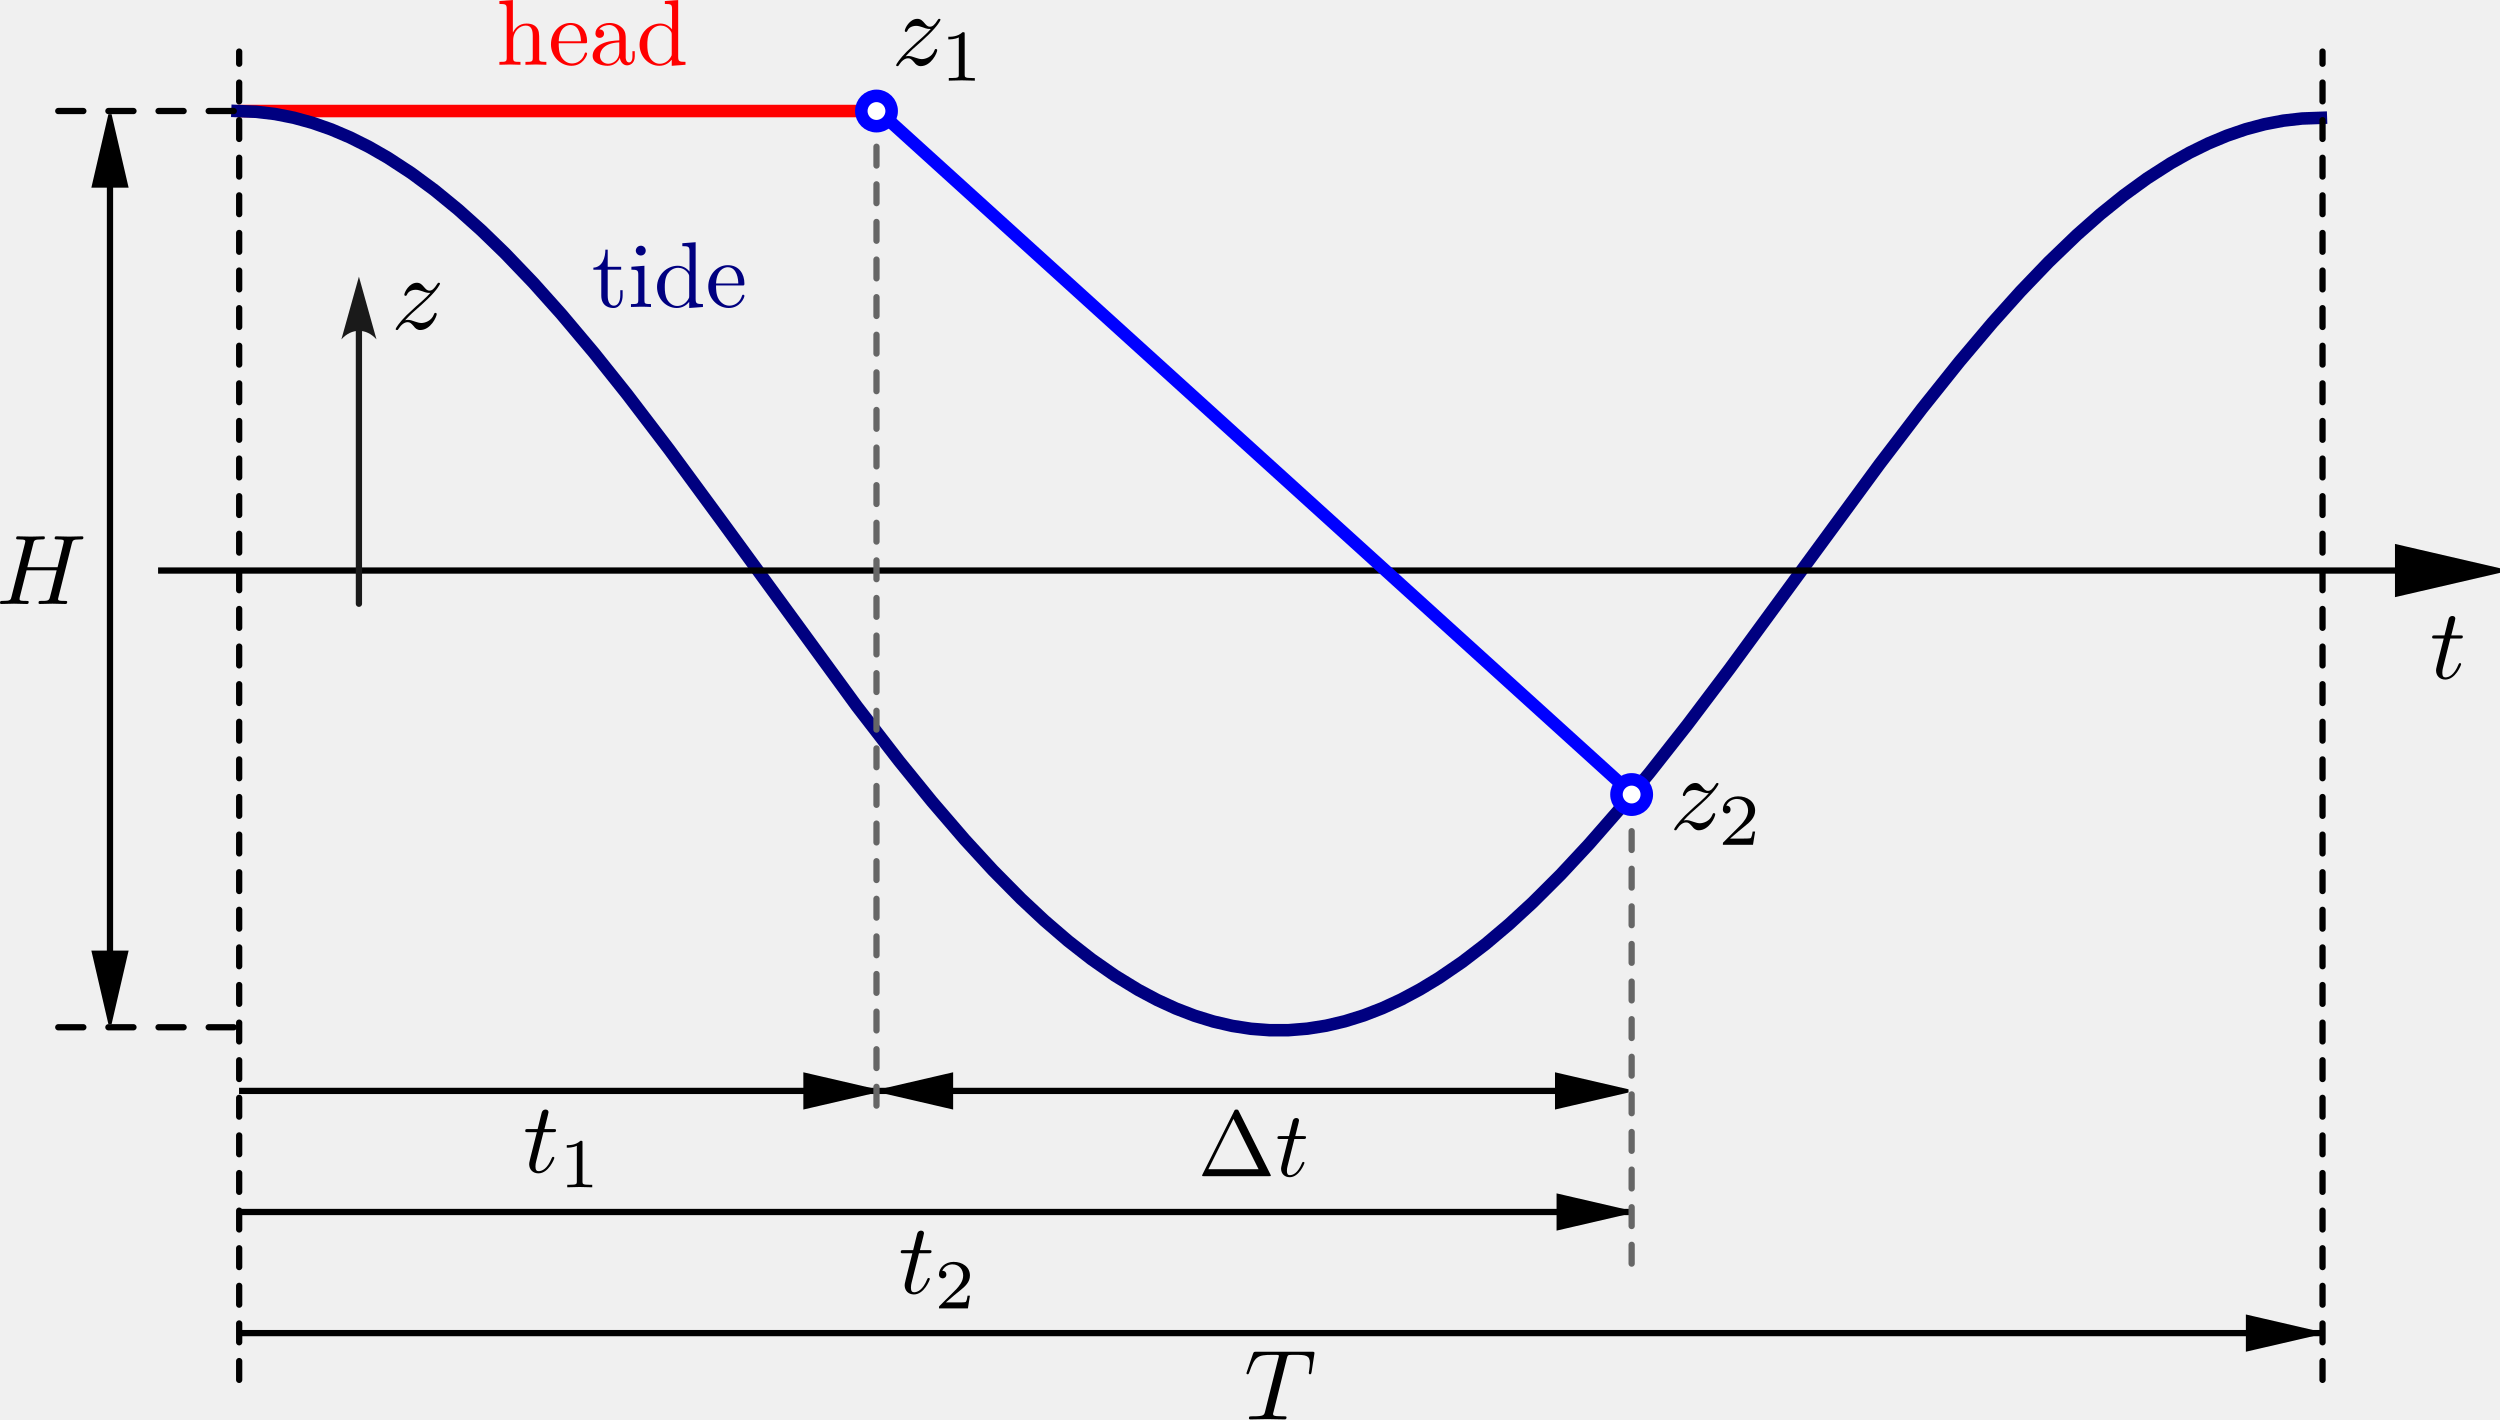
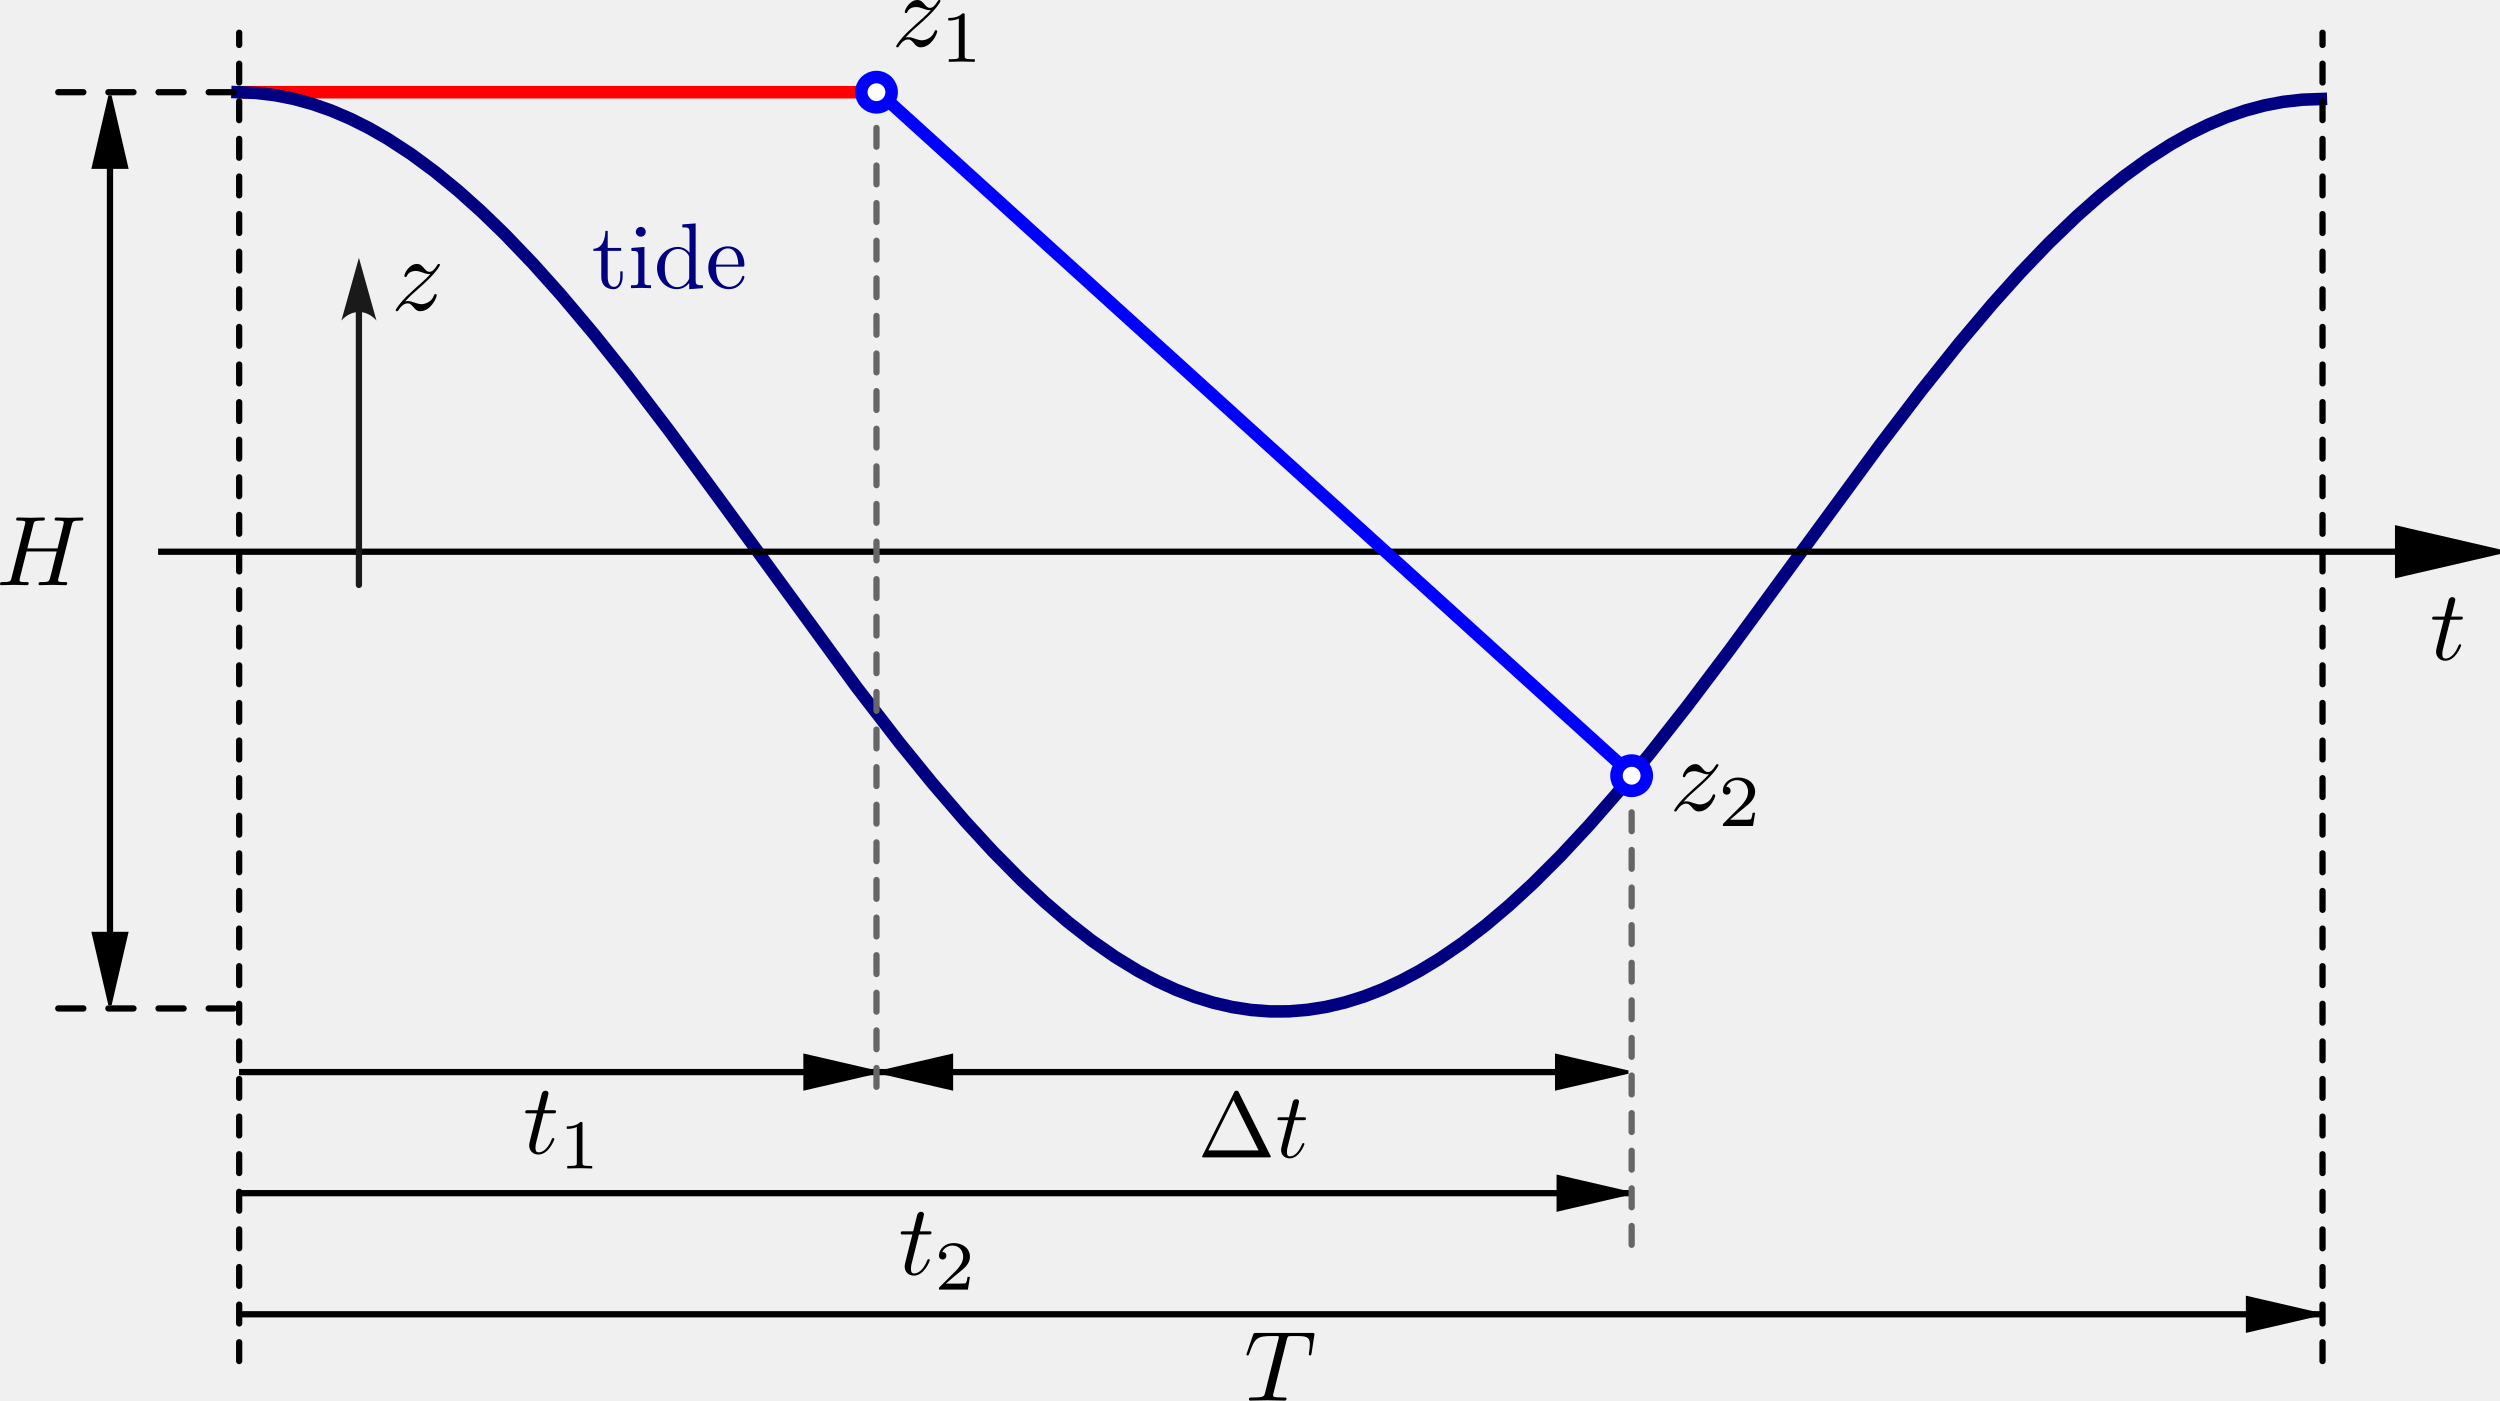
- <svg xmlns="http://www.w3.org/2000/svg" xmlns:ns1="http://wanglongqi.github.io/WriteTeX" height="226.481pt" version="1.1" viewBox="0 0 398.897 226.481" width="398.897pt" id="svg234">
+ <svg xmlns="http://www.w3.org/2000/svg" xmlns:ns1="http://wanglongqi.github.io/WriteTeX" height="223.477pt" version="1.1" viewBox="0 0 398.897 223.477" width="398.897pt" id="svg234">
  <defs id="defs4">
    <marker style="overflow:visible" id="ConcaveTriangle" refX="0" refY="0" orient="auto-start-reverse" markerWidth="1.3" markerHeight="1" viewBox="0 0 1 1" preserveAspectRatio="none">
      <path transform="scale(0.7)" d="M -2,-4 9,0 -2,4 c 2,-2.33 2,-5.66 0,-8 z" style="fill:context-stroke;fill-rule:evenodd;stroke:none" id="path7" />
    </marker>
    <style type="text/css" id="style2">
*{stroke-linecap:butt;stroke-linejoin:round;}
  </style>
    <clipPath id="pccd8317fbd-9">
      <rect height="163.08" width="669.6" x="108" y="25.92" id="rect229-7" />
    </clipPath>
    <defs id="id-725c02dd-a049-491d-8bd4-9df68dce958d">
      <g id="id-61efaedb-249a-4636-a24a-355013db3296">
        <g id="id-89423be0-d8f3-4211-9858-7782bd5f5327">
          <path d="m 1.328,-0.828 c 0.531,-0.578 0.828,-0.828 1.188,-1.141 0,0 0.609,-0.531 0.969,-0.891 C 4.438,-3.781 4.656,-4.266 4.656,-4.312 c 0,-0.094 -0.094,-0.094 -0.109,-0.094 -0.078,0 -0.094,0.016 -0.156,0.109 -0.297,0.484 -0.5,0.641 -0.734,0.641 -0.25,0 -0.359,-0.156 -0.516,-0.328 -0.188,-0.219 -0.359,-0.422 -0.688,-0.422 -0.75,0 -1.203,0.922 -1.203,1.141 0,0.047 0.031,0.109 0.109,0.109 0.094,0 0.109,-0.047 0.141,-0.109 0.188,-0.469 0.766,-0.469 0.844,-0.469 0.203,0 0.391,0.062 0.625,0.141 0.406,0.156 0.516,0.156 0.766,0.156 -0.359,0.422 -1.188,1.141 -1.375,1.297 l -0.906,0.844 C 0.781,-0.625 0.422,-0.062 0.422,0.016 c 0,0.094 0.109,0.094 0.125,0.094 0.078,0 0.094,-0.016 0.156,-0.125 0.234,-0.359 0.531,-0.625 0.859,-0.625 0.219,0 0.328,0.094 0.578,0.375 0.156,0.219 0.344,0.375 0.625,0.375 1,0 1.578,-1.266 1.578,-1.531 0,-0.047 -0.047,-0.109 -0.125,-0.109 -0.094,0 -0.109,0.062 -0.141,0.141 C 3.844,-0.75 3.203,-0.562 2.875,-0.562 c -0.188,0 -0.375,-0.062 -0.578,-0.125 -0.344,-0.125 -0.5,-0.172 -0.703,-0.172 -0.016,0 -0.172,0 -0.266,0.031 z m 0,0" id="id-c8d41468-def8-40ca-91fe-6d0e9c0d6f0e" />
        </g>
        <g id="id-4d1dca90-ccd6-4c30-adfd-06a024c6ec61">
          <path d="m 2.328,-4.438 c 0,-0.188 0,-0.188 -0.203,-0.188 -0.453,0.438 -1.078,0.438 -1.359,0.438 v 0.25 c 0.156,0 0.625,0 1,-0.188 v 3.547 c 0,0.234 0,0.328 -0.688,0.328 H 0.812 V 0 c 0.125,0 0.984,-0.031 1.234,-0.031 0.219,0 1.094,0.031 1.25,0.031 V -0.25 H 3.031 c -0.703,0 -0.703,-0.094 -0.703,-0.328 z m 0,0" id="id-a0bdf308-b9ed-422d-bb0c-c279174bca1f" />
        </g>
        <g id="id-5194b3c7-239e-4836-ab0f-2a9acb83e0d6">
          <path d="M 3.516,-1.266 H 3.281 c -0.016,0.156 -0.094,0.562 -0.188,0.625 C 3.047,-0.594 2.516,-0.594 2.406,-0.594 H 1.125 c 0.734,-0.641 0.984,-0.844 1.391,-1.172 0.516,-0.406 1,-0.844 1,-1.5 0,-0.844 -0.734,-1.359 -1.625,-1.359 -0.859,0 -1.453,0.609 -1.453,1.25 0,0.344 0.297,0.391 0.375,0.391 0.156,0 0.359,-0.125 0.359,-0.375 0,-0.125 -0.047,-0.375 -0.406,-0.375 C 0.984,-4.219 1.453,-4.375 1.781,-4.375 c 0.703,0 1.062,0.547 1.062,1.109 0,0.609 -0.438,1.078 -0.656,1.328 L 0.516,-0.266 C 0.438,-0.203 0.438,-0.188 0.438,0 h 2.875 z m 0,0" id="id-abbeb3ca-4f3c-4cbd-952f-63d49ddfa24c" />
        </g>
      </g>
    </defs>
  </defs>
  <defs id="defs232">
    <clipPath id="pccd8317fbd">
      <rect height="163.08" width="669.6" x="108" y="25.92" id="rect229" />
    </clipPath>
  </defs>
-   <path style="fill:none;stroke:#ff0000;stroke-width:2;stroke-linecap:butt;stroke-linejoin:miter;stroke-opacity:1" d="M 37.9,17.716 H 140.403" id="path1591" />
-   <path clip-path="url(#pccd8317fbd)" d="m 263.72,33.876 2.995,0.121 2.995,0.356 2.995,0.591 2.995,0.823 2.995,1.052 2.995,1.278 2.995,1.5 2.995,1.718 3.743,2.444 3.743,2.762 3.743,3.066 3.743,3.355 3.743,3.627 4.492,4.686 4.492,5.017 5.241,6.224 5.241,6.564 6.738,8.836 8.235,11.209 21.711,29.764 6.738,8.726 5.241,6.453 5.241,6.091 4.492,4.888 4.492,4.543 3.743,3.499 3.743,3.22 3.743,2.924 3.743,2.614 3.743,2.291 2.995,1.593 2.995,1.374 2.995,1.15 2.995,0.923 2.995,0.693 2.995,0.461 2.995,0.228 2.995,-0.007 2.995,-0.241 2.995,-0.474 2.995,-0.706 2.995,-0.935 2.995,-1.161 2.995,-1.384 2.995,-1.602 2.995,-1.815 3.743,-2.558 3.743,-2.869 3.743,-3.165 3.743,-3.445 4.492,-4.479 4.492,-4.824 4.492,-5.135 5.241,-6.334 5.989,-7.614 6.738,-8.928 10.481,-14.317 13.476,-18.369 6.738,-8.829 5.989,-7.492 5.241,-6.202 4.492,-5.005 4.492,-4.68 4.492,-4.321 3.743,-3.305 3.743,-3.017 3.743,-2.715 3.743,-2.4 2.995,-1.685 2.995,-1.47 2.995,-1.25 2.995,-1.027 2.995,-0.8 2.995,-0.571 2.995,-0.34 2.995,-0.108" style="fill:none;stroke:#000080;stroke-width:2;stroke-linecap:square" id="path212" transform="translate(-225.8203,-16.15936)" />
-   <path d="M 25.723,91.035 H 387.834" style="fill:none;stroke:#000000;stroke-width:1;stroke-linecap:square;stroke-linejoin:miter" id="path221" />
-   <path d="M 9.297,163.909 H 37.517" style="fill:none;stroke:#000000;stroke-width:1;stroke-linecap:round;stroke-linejoin:miter;stroke-miterlimit:4;stroke-dasharray:4, 4;stroke-dashoffset:0" id="path221-7-8" />
-   <path d="M 9.297,17.716 H 37.9" style="fill:none;stroke:#000000;stroke-width:1;stroke-linecap:round;stroke-linejoin:miter;stroke-miterlimit:4;stroke-dasharray:4, 4;stroke-dashoffset:0" id="path221-7-8-3" />
-   <path style="fill:none;stroke:#000000;stroke-width:1;stroke-linecap:butt;stroke-linejoin:miter;stroke-opacity:1" d="M 17.549,19.837 V 160.576" id="path3557-9-5" />
-   <path style="fill:#000000;stroke:#000000;stroke-width:0.525px;stroke-linecap:butt;stroke-linejoin:miter;stroke-opacity:1" d="M 20.192,29.685 H 14.906 L 17.549,18.276 Z" id="path3774-14" />
-   <path style="fill:#000000;stroke:#000000;stroke-width:0.525px;stroke-linecap:butt;stroke-linejoin:miter;stroke-opacity:1" d="m 20.192,151.941 h -5.286 l 2.643,11.409 z" id="path3774-1-0" />
-   <path style="fill:#000000;stroke:#000000;stroke-width:0.75px;stroke-linecap:butt;stroke-linejoin:miter;stroke-opacity:1" d="m 382.514,87.26 v 7.551 l 16.299,-3.776 z" id="path3774-1-6" />
-   <path style="fill:#000000;fill-opacity:1;stroke:none;stroke-width:1.6" d="m 390.968,101.883 h 1.5 c 0.325,0 0.5,0 0.5,-0.325 0,-0.175 -0.175,-0.175 -0.45,-0.175 h -1.4 c 0.575,-2.275 0.65,-2.575 0.65,-2.675 0,-0.275 -0.2,-0.425 -0.475,-0.425 -0.05,0 -0.5,0 -0.625,0.575 l -0.625,2.525 h -1.5 c -0.325,0 -0.475,0 -0.475,0.3 0,0.2 0.125,0.2 0.45,0.2 h 1.4 c -1.15,4.525 -1.225,4.8 -1.225,5.075 0,0.875 0.6,1.475 1.475,1.475 1.625,0 2.525,-2.325 2.525,-2.45 0,-0.175 -0.125,-0.175 -0.175,-0.175 -0.15,0 -0.175,0.05 -0.25,0.225 -0.675,1.675 -1.525,2.05 -2.075,2.05 -0.325,0 -0.5,-0.2 -0.5,-0.725 0,-0.4 0.05,-0.5 0.1,-0.775 z m 0,0" id="path4302" />
-   <g id="g3824" transform="translate(-2.000005,-29.73643)">
+   <path style="fill:none;stroke:#ff0000;stroke-width:2;stroke-linecap:butt;stroke-linejoin:miter;stroke-opacity:1" d="M 37.9,14.713 H 140.403" id="path1591" />
+   <path clip-path="url(#pccd8317fbd)" d="m 263.72,33.876 2.995,0.121 2.995,0.356 2.995,0.591 2.995,0.823 2.995,1.052 2.995,1.278 2.995,1.5 2.995,1.718 3.743,2.444 3.743,2.762 3.743,3.066 3.743,3.355 3.743,3.627 4.492,4.686 4.492,5.017 5.241,6.224 5.241,6.564 6.738,8.836 8.235,11.209 21.711,29.764 6.738,8.726 5.241,6.453 5.241,6.091 4.492,4.888 4.492,4.543 3.743,3.499 3.743,3.22 3.743,2.924 3.743,2.614 3.743,2.291 2.995,1.593 2.995,1.374 2.995,1.15 2.995,0.923 2.995,0.693 2.995,0.461 2.995,0.228 2.995,-0.007 2.995,-0.241 2.995,-0.474 2.995,-0.706 2.995,-0.935 2.995,-1.161 2.995,-1.384 2.995,-1.602 2.995,-1.815 3.743,-2.558 3.743,-2.869 3.743,-3.165 3.743,-3.445 4.492,-4.479 4.492,-4.824 4.492,-5.135 5.241,-6.334 5.989,-7.614 6.738,-8.928 10.481,-14.317 13.476,-18.369 6.738,-8.829 5.989,-7.492 5.241,-6.202 4.492,-5.005 4.492,-4.68 4.492,-4.321 3.743,-3.305 3.743,-3.017 3.743,-2.715 3.743,-2.4 2.995,-1.685 2.995,-1.47 2.995,-1.25 2.995,-1.027 2.995,-0.8 2.995,-0.571 2.995,-0.34 2.995,-0.108" style="fill:none;stroke:#000080;stroke-width:2;stroke-linecap:square" id="path212" transform="translate(-225.8203,-19.16258)" />
+   <path d="M 25.723,88.032 H 387.834" style="fill:none;stroke:#000000;stroke-width:1;stroke-linecap:square;stroke-linejoin:miter" id="path221" />
+   <path d="M 9.297,160.906 H 37.517" style="fill:none;stroke:#000000;stroke-width:1;stroke-linecap:round;stroke-linejoin:miter;stroke-miterlimit:4;stroke-dasharray:4, 4;stroke-dashoffset:0" id="path221-7-8" />
+   <path d="M 9.297,14.713 H 37.9" style="fill:none;stroke:#000000;stroke-width:1;stroke-linecap:round;stroke-linejoin:miter;stroke-miterlimit:4;stroke-dasharray:4, 4;stroke-dashoffset:0" id="path221-7-8-3" />
+   <path style="fill:none;stroke:#000000;stroke-width:1;stroke-linecap:butt;stroke-linejoin:miter;stroke-opacity:1" d="M 17.549,16.834 V 157.573" id="path3557-9-5" />
+   <path style="fill:#000000;stroke:#000000;stroke-width:0.525px;stroke-linecap:butt;stroke-linejoin:miter;stroke-opacity:1" d="M 20.192,26.681 H 14.906 L 17.549,15.272 Z" id="path3774-14" />
+   <path style="fill:#000000;stroke:#000000;stroke-width:0.525px;stroke-linecap:butt;stroke-linejoin:miter;stroke-opacity:1" d="m 20.192,148.938 h -5.286 l 2.643,11.409 z" id="path3774-1-0" />
+   <path style="fill:#000000;stroke:#000000;stroke-width:0.75px;stroke-linecap:butt;stroke-linejoin:miter;stroke-opacity:1" d="m 382.514,84.256 v 7.551 l 16.299,-3.776 z" id="path3774-1-6" />
+   <path style="fill:#000000;fill-opacity:1;stroke:none;stroke-width:1.6" d="m 390.968,98.879 h 1.5 c 0.325,0 0.5,0 0.5,-0.325 0,-0.175 -0.175,-0.175 -0.45,-0.175 h -1.4 c 0.575,-2.275 0.65,-2.575 0.65,-2.675 0,-0.275 -0.2,-0.425 -0.475,-0.425 -0.05,0 -0.5,0 -0.625,0.575 l -0.625,2.525 h -1.5 c -0.325,0 -0.475,0 -0.475,0.3 0,0.2 0.125,0.2 0.45,0.2 h 1.4 c -1.15,4.525 -1.225,4.8 -1.225,5.075 0,0.875 0.6,1.475 1.475,1.475 1.625,0 2.525,-2.325 2.525,-2.45 0,-0.175 -0.125,-0.175 -0.175,-0.175 -0.15,0 -0.175,0.05 -0.25,0.225 -0.675,1.675 -1.525,2.05 -2.075,2.05 -0.325,0 -0.5,-0.2 -0.5,-0.725 0,-0.4 0.05,-0.5 0.1,-0.775 z m 0,0" id="path4302" />
+   <g id="g3824" transform="translate(-2.000009,-32.73965)">
    <path style="fill:none;stroke:#000000;stroke-width:1;stroke-linecap:butt;stroke-linejoin:miter;stroke-opacity:1" d="M 40.275,242.444 H 372.33" id="path3557-9" />
    <path style="fill:#000000;stroke:#000000;stroke-width:0.525px;stroke-linecap:butt;stroke-linejoin:miter;stroke-opacity:1" d="m 360.611,239.801 v 5.286 l 11.409,-2.643 z" id="path3774-1" />
  </g>
-   <g style="fill:#000000;fill-opacity:1" id="g4314" transform="matrix(1.6,0,0,1.6,-134.3679,43.77982)">
+   <g style="fill:#000000;fill-opacity:1" id="g4314" transform="matrix(1.6,0,0,1.6,-134.3679,40.7766)">
    <path style="stroke:none" d="m 4.25,-6.047 c 0.078,-0.281 0.109,-0.344 0.234,-0.375 0.094,-0.016 0.422,-0.016 0.625,-0.016 1.016,0 1.453,0.031 1.453,0.812 0,0.156 -0.031,0.547 -0.078,0.797 0,0.047 -0.031,0.156 -0.031,0.188 0,0.062 0.031,0.141 0.125,0.141 0.109,0 0.125,-0.078 0.156,-0.234 L 7,-6.469 C 7.016,-6.516 7.016,-6.609 7.016,-6.641 7.016,-6.75 6.922,-6.75 6.75,-6.75 H 1.219 c -0.234,0 -0.25,0.016 -0.328,0.203 l -0.594,1.75 c 0,0.016 -0.062,0.156 -0.062,0.188 0,0.047 0.062,0.109 0.125,0.109 0.094,0 0.109,-0.062 0.172,-0.219 C 1.062,-6.266 1.328,-6.438 2.797,-6.438 H 3.188 c 0.281,0 0.281,0.031 0.281,0.125 0,0.047 -0.031,0.172 -0.047,0.203 L 2.094,-0.781 C 2,-0.422 1.969,-0.312 0.906,-0.312 c -0.359,0 -0.422,0 -0.422,0.188 C 0.484,0 0.594,0 0.656,0 c 0.266,0 0.547,-0.016 0.812,-0.016 0.281,0 0.578,-0.016 0.859,-0.016 0.281,0 0.547,0.016 0.828,0.016 C 3.438,-0.016 3.734,0 4.016,0 c 0.094,0 0.219,0 0.219,-0.203 0,-0.109 -0.078,-0.109 -0.344,-0.109 -0.234,0 -0.375,0 -0.625,-0.016 -0.297,-0.031 -0.375,-0.062 -0.375,-0.219 0,-0.016 0,-0.062 0.047,-0.203 z m 0,0" transform="translate(208.044,114.188)" id="path4312" />
  </g>
-   <g id="g3820" transform="translate(-2.000005,-29.73643)">
+   <g id="g3820" transform="translate(-2.000009,-32.73965)">
    <path style="fill:none;stroke:#000000;stroke-width:1;stroke-linecap:butt;stroke-linejoin:miter;stroke-opacity:1" d="M 40.137,223.122 H 262.343" id="path3557-9-53" />
    <path style="fill:#000000;stroke:#000000;stroke-width:0.525px;stroke-linecap:butt;stroke-linejoin:miter;stroke-opacity:1" d="m 250.625,220.479 v 5.286 l 11.409,-2.643 z" id="path3774-1-7" />
  </g>
-   <path style="fill:none;stroke:#000000;stroke-width:1;stroke-linecap:butt;stroke-linejoin:miter;stroke-opacity:1" d="M 38.143,174.065 H 256.214" id="path3557-9-52" />
-   <path style="fill:#000000;stroke:#000000;stroke-width:0.525px;stroke-linecap:butt;stroke-linejoin:miter;stroke-opacity:1" d="m 128.442,171.422 v 5.286 l 11.409,-2.643 z" id="path3774-1-03" />
-   <g id="g975" transform="translate(-2.000005,-29.73643)">
+   <path style="fill:none;stroke:#000000;stroke-width:1;stroke-linecap:butt;stroke-linejoin:miter;stroke-opacity:1" d="M 38.143,171.061 H 256.214" id="path3557-9-52" />
+   <path style="fill:#000000;stroke:#000000;stroke-width:0.525px;stroke-linecap:butt;stroke-linejoin:miter;stroke-opacity:1" d="m 128.442,168.418 v 5.286 l 11.409,-2.643 z" id="path3774-1-03" />
+   <g id="g975" transform="translate(-2.000009,-32.73965)">
    <path style="fill:#000000;stroke:#000000;stroke-width:0.525px;stroke-linecap:butt;stroke-linejoin:miter;stroke-opacity:1" d="m 250.375,201.158 v 5.286 l 11.409,-2.643 z" id="path3774-1-03-2" />
    <path style="fill:#000000;stroke:#000000;stroke-width:0.525px;stroke-linecap:butt;stroke-linejoin:miter;stroke-opacity:1" d="m 153.819,201.158 v 5.286 l -11.409,-2.643 z" id="path3774-1-03-2-1" />
  </g>
-   <g style="fill:#000000;fill-opacity:1" id="g4314-8" transform="matrix(1.6,0,0,1.6,-364.5375,6.411204)" />
-   <g ns1:text="$H$" transform="matrix(1.585321,0,0,1.585321,-283.7338,-79.58175)" id="g5841">
+   <g style="fill:#000000;fill-opacity:1" id="g4314-8" transform="matrix(1.6,0,0,1.6,-364.5375,3.407976)" />
+   <g ns1:text="$H$" transform="matrix(1.585321,0,0,1.585321,-283.7338,-82.58498)" id="g5841">
    <g id="surface1">
      <g style="fill:#000000;fill-opacity:1" id="g5838">
        <path style="stroke:none" d="M 7.609,-6.047 C 7.703,-6.406 7.719,-6.5 8.438,-6.5 c 0.266,0 0.344,0 0.344,-0.203 0,-0.109 -0.109,-0.109 -0.141,-0.109 -0.281,0 -1,0.031 -1.281,0.031 -0.281,0 -0.984,-0.031 -1.281,-0.031 -0.078,0 -0.188,0 -0.188,0.203 0,0.109 0.094,0.109 0.281,0.109 0.016,0 0.203,0 0.375,0.016 0.188,0.031 0.266,0.031 0.266,0.172 0,0.031 0,0.047 -0.031,0.188 L 6.188,-3.703 H 3.141 l 0.594,-2.344 C 3.812,-6.406 3.844,-6.5 4.562,-6.5 c 0.266,0 0.344,0 0.344,-0.203 0,-0.109 -0.109,-0.109 -0.141,-0.109 -0.281,0 -1,0.031 -1.281,0.031 -0.281,0 -0.984,-0.031 -1.281,-0.031 -0.078,0 -0.188,0 -0.188,0.203 0,0.109 0.094,0.109 0.281,0.109 0.016,0 0.203,0 0.375,0.016 0.172,0.031 0.266,0.031 0.266,0.172 0,0.031 0,0.062 -0.031,0.188 L 1.562,-0.781 c -0.094,0.391 -0.109,0.469 -0.906,0.469 -0.172,0 -0.266,0 -0.266,0.203 C 0.391,0 0.516,0 0.531,0 0.812,0 1.516,-0.031 1.797,-0.031 2,-0.031 2.219,-0.016 2.438,-0.016 2.656,-0.016 2.875,0 3.078,0 3.156,0 3.281,0 3.281,-0.203 3.281,-0.312 3.188,-0.312 3,-0.312 c -0.375,0 -0.641,0 -0.641,-0.172 0,-0.062 0.016,-0.109 0.016,-0.172 l 0.688,-2.734 h 3.031 c -0.406,1.656 -0.641,2.609 -0.688,2.75 C 5.312,-0.312 5.125,-0.312 4.5,-0.312 c -0.141,0 -0.234,0 -0.234,0.203 C 4.266,0 4.391,0 4.406,0 4.688,0 5.391,-0.031 5.672,-0.031 5.875,-0.031 6.094,-0.016 6.312,-0.016 6.531,-0.016 6.75,0 6.953,0 7.031,0 7.156,0 7.156,-0.203 7.156,-0.312 7.062,-0.312 6.875,-0.312 c -0.359,0 -0.641,0 -0.641,-0.172 0,-0.062 0.016,-0.109 0.031,-0.172 z m 0,0" transform="translate(178.585,110.99)" id="path5836" />
      </g>
    </g>
  </g>
-   <g style="fill:#000080;fill-opacity:1" id="g6190" transform="matrix(1.493333,0,0,1.493333,-172.2883,-116.7619)">
+   <g style="fill:#000080;fill-opacity:1" id="g6190" transform="matrix(1.493333,0,0,1.493333,-172.2883,-119.7651)">
    <path style="fill:#000080;stroke:none" d="m 3.312,-1.234 v -0.562 h -0.25 V -1.25 c 0,0.734 -0.297,1.109 -0.672,1.109 -0.672,0 -0.672,-0.906 -0.672,-1.078 v -2.766 h 1.438 v -0.312 H 1.719 V -6.125 h -0.25 c 0,0.812 -0.297,1.875 -1.281,1.922 v 0.219 h 0.844 v 2.75 c 0,1.219 0.938,1.344 1.297,1.344 0.703,0 0.984,-0.703 0.984,-1.344 z m 0,0" transform="translate(178.585,110.99)" id="path6182" />
    <path style="fill:#000080;stroke:none" d="m 2.469,0 v -0.312 c -0.672,0 -0.703,-0.047 -0.703,-0.438 V -4.406 L 0.375,-4.297 v 0.312 c 0.641,0 0.734,0.062 0.734,0.547 V -0.75 c 0,0.438 -0.109,0.438 -0.781,0.438 V 0 l 1.094,-0.031 C 1.781,-0.031 2.125,-0.016 2.469,0 Z m -0.562,-6.016 c 0,-0.281 -0.219,-0.531 -0.516,-0.531 -0.344,0 -0.547,0.281 -0.547,0.531 C 0.844,-5.75 1.078,-5.5 1.375,-5.5 c 0.344,0 0.531,-0.266 0.531,-0.516 z m 0,0" transform="translate(182.4605,110.99)" id="path6184" />
    <path style="fill:#000080;stroke:none" d="m 5.25,0 v -0.312 c -0.688,0 -0.781,-0.062 -0.781,-0.562 V -6.922 L 3.047,-6.812 V -6.5 c 0.688,0 0.766,0.062 0.766,0.562 v 2.156 c -0.281,-0.359 -0.719,-0.625 -1.25,-0.625 -1.172,0 -2.219,0.984 -2.219,2.266 0,1.266 0.969,2.25 2.109,2.25 0.641,0 1.078,-0.344 1.328,-0.656 v 0.656 z M 3.781,-1.172 c 0,0.172 0,0.188 -0.109,0.359 C 3.375,-0.328 2.938,-0.109 2.5,-0.109 2.047,-0.109 1.688,-0.375 1.453,-0.75 1.203,-1.156 1.172,-1.719 1.172,-2.141 1.172,-2.5 1.188,-3.094 1.469,-3.547 1.688,-3.859 2.062,-4.188 2.609,-4.188 c 0.344,0 0.766,0.156 1.062,0.594 0.109,0.172 0.109,0.188 0.109,0.375 z m 0,0" transform="translate(185.2301,110.99)" id="path6186" />
    <path style="fill:#000080;stroke:none" d="m 4.141,-1.188 c 0,-0.094 -0.078,-0.125 -0.141,-0.125 -0.078,0 -0.109,0.062 -0.125,0.141 -0.344,1.031 -1.25,1.031 -1.344,1.031 -0.5,0 -0.891,-0.297 -1.125,-0.672 -0.297,-0.469 -0.297,-1.125 -0.297,-1.484 h 2.781 c 0.219,0 0.25,0 0.25,-0.219 0,-0.984 -0.547,-1.953 -1.781,-1.953 -1.156,0 -2.078,1.031 -2.078,2.281 0,1.328 1.047,2.297 2.188,2.297 C 3.688,0.109 4.141,-1 4.141,-1.188 Z m -0.656,-1.328 h -2.375 C 1.172,-4 2.016,-4.25 2.359,-4.25 c 1.016,0 1.125,1.344 1.125,1.734 z m 0,0" transform="translate(190.7693,110.99)" id="path6188" />
  </g>
-   <g style="fill:#ff0000;fill-opacity:1" id="g6200" transform="matrix(1.493333,0,0,1.493333,-217.2073,-155.4084)">
-     <path style="fill:#ff0000;stroke:none" d="m 5.328,0 v -0.312 c -0.516,0 -0.766,0 -0.766,-0.297 v -1.906 c 0,-0.859 0,-1.156 -0.312,-1.516 -0.141,-0.172 -0.469,-0.375 -1.047,-0.375 -0.844,0 -1.281,0.594 -1.438,0.953 H 1.75 v -3.469 L 0.312,-6.812 V -6.5 c 0.703,0 0.781,0.062 0.781,0.562 V -0.75 c 0,0.438 -0.109,0.438 -0.781,0.438 V 0 L 1.453,-0.031 2.562,0 v -0.312 c -0.672,0 -0.781,0 -0.781,-0.438 V -2.594 C 1.781,-3.625 2.5,-4.188 3.125,-4.188 c 0.641,0 0.75,0.531 0.75,1.109 V -0.75 c 0,0.438 -0.109,0.438 -0.781,0.438 V 0 l 1.125,-0.031 z m 0,0" transform="translate(198.5002,110.99)" id="path6192" />
-     <path style="fill:#ff0000;stroke:none" d="m 4.141,-1.188 c 0,-0.094 -0.078,-0.125 -0.141,-0.125 -0.078,0 -0.109,0.062 -0.125,0.141 -0.344,1.031 -1.25,1.031 -1.344,1.031 -0.5,0 -0.891,-0.297 -1.125,-0.672 -0.297,-0.469 -0.297,-1.125 -0.297,-1.484 h 2.781 c 0.219,0 0.25,0 0.25,-0.219 0,-0.984 -0.547,-1.953 -1.781,-1.953 -1.156,0 -2.078,1.031 -2.078,2.281 0,1.328 1.047,2.297 2.188,2.297 C 3.688,0.109 4.141,-1 4.141,-1.188 Z m -0.656,-1.328 h -2.375 C 1.172,-4 2.016,-4.25 2.359,-4.25 c 1.016,0 1.125,1.344 1.125,1.734 z m 0,0" transform="translate(204.0394,110.99)" id="path6194" />
-     <path style="fill:#ff0000;stroke:none" d="m 4.812,-0.891 v -0.562 h -0.25 v 0.562 C 4.562,-0.312 4.312,-0.25 4.203,-0.25 3.875,-0.25 3.844,-0.703 3.844,-0.75 v -1.984 c 0,-0.422 0,-0.812 -0.359,-1.188 C 3.094,-4.312 2.594,-4.469 2.109,-4.469 c -0.812,0 -1.5,0.469 -1.5,1.125 0,0.297 0.203,0.469 0.453,0.469 0.281,0 0.469,-0.203 0.469,-0.453 0,-0.125 -0.062,-0.453 -0.516,-0.453 C 1.281,-4.141 1.781,-4.25 2.094,-4.25 c 0.484,0 1.062,0.391 1.062,1.281 v 0.359 C 2.641,-2.578 1.938,-2.547 1.312,-2.25 c -0.75,0.344 -1,0.859 -1,1.297 0,0.812 0.969,1.062 1.594,1.062 0.672,0 1.125,-0.406 1.312,-0.859 0.047,0.391 0.312,0.812 0.781,0.812 0.203,0 0.812,-0.141 0.812,-0.953 z m -1.656,-0.5 c 0,0.938 -0.719,1.281 -1.172,1.281 -0.484,0 -0.891,-0.344 -0.891,-0.844 0,-0.547 0.406,-1.375 2.062,-1.438 z m 0,0" transform="translate(208.4628,110.99)" id="path6196" />
-     <path style="fill:#ff0000;stroke:none" d="m 5.25,0 v -0.312 c -0.688,0 -0.781,-0.062 -0.781,-0.562 V -6.922 L 3.047,-6.812 V -6.5 c 0.688,0 0.766,0.062 0.766,0.562 v 2.156 c -0.281,-0.359 -0.719,-0.625 -1.25,-0.625 -1.172,0 -2.219,0.984 -2.219,2.266 0,1.266 0.969,2.25 2.109,2.25 0.641,0 1.078,-0.344 1.328,-0.656 v 0.656 z M 3.781,-1.172 c 0,0.172 0,0.188 -0.109,0.359 C 3.375,-0.328 2.938,-0.109 2.5,-0.109 2.047,-0.109 1.688,-0.375 1.453,-0.75 1.203,-1.156 1.172,-1.719 1.172,-2.141 1.172,-2.5 1.188,-3.094 1.469,-3.547 1.688,-3.859 2.062,-4.188 2.609,-4.188 c 0.344,0 0.766,0.156 1.062,0.594 0.109,0.172 0.109,0.188 0.109,0.375 z m 0,0" transform="translate(213.4441,110.99)" id="path6198" />
-   </g>
-   <path style="fill:none;stroke:#666666;stroke-width:1;stroke-linecap:round;stroke-linejoin:miter;stroke-miterlimit:4;stroke-dasharray:3, 3;stroke-dashoffset:0;stroke-opacity:1" d="m 260.343,126.622 v 76.449" id="path620" />
-   <path style="fill:none;stroke:#666666;stroke-width:1;stroke-linecap:round;stroke-linejoin:miter;stroke-miterlimit:4;stroke-dasharray:3, 3;stroke-dashoffset:0;stroke-opacity:1" d="M 139.851,17.413 V 178.778" id="path631" />
-   <g id="g4088" style="stroke:#0000ff" transform="translate(-2.000005,-29.73643)">
+   <path style="fill:none;stroke:#666666;stroke-width:1;stroke-linecap:round;stroke-linejoin:miter;stroke-miterlimit:4;stroke-dasharray:3, 3;stroke-dashoffset:0;stroke-opacity:1" d="m 260.343,123.619 v 76.449" id="path620" />
+   <path style="fill:none;stroke:#666666;stroke-width:1;stroke-linecap:round;stroke-linejoin:miter;stroke-miterlimit:4;stroke-dasharray:3, 3;stroke-dashoffset:0;stroke-opacity:1" d="M 139.851,14.41 V 175.775" id="path631" />
+   <g id="g4088" style="stroke:#0000ff" transform="translate(-2.000009,-32.73965)">
    <path style="fill:none;stroke:#0000ff;stroke-width:2;stroke-linecap:butt;stroke-linejoin:miter;stroke-opacity:1" d="M 141.851,47.149 262.343,156.358" id="path94" />
    <circle style="fill:#ffffff;stroke:#0000ff;stroke-width:2;stroke-linecap:round;stroke-linejoin:round" id="path330-1" cx="262.343" cy="156.511" r="2.421" />
    <circle style="fill:#ffffff;stroke:#0000ff;stroke-width:2;stroke-linecap:round" id="path330" cx="141.851" cy="47.452" r="2.421" />
  </g>
-   <g id="g971" transform="translate(-37.09093,-111.6033)">
+   <g id="g971" transform="translate(-37.09094,-114.6065)">
    <path style="fill:#000000;fill-opacity:1;stroke:none;stroke-width:1.49" d="m 234.763,288.92 c -0.093,-0.209 -0.14,-0.279 -0.396,-0.279 -0.233,0 -0.279,0.07 -0.372,0.279 l -5.028,10.055 c -0.07,0.14 -0.07,0.163 -0.07,0.186 0,0.116 0.093,0.116 0.326,0.116 h 10.311 c 0.233,0 0.326,0 0.326,-0.116 0,-0.023 0,-0.047 -0.07,-0.186 z m -0.861,1.21 4.003,8.03 h -8.007 z m 0,0" id="path566" />
    <path style="fill:#000000;fill-opacity:1;stroke:none;stroke-width:1.49" d="m 243.616,293.343 h 1.397 c 0.303,0 0.466,0 0.466,-0.303 0,-0.163 -0.163,-0.163 -0.419,-0.163 h -1.303 c 0.535,-2.118 0.605,-2.397 0.605,-2.491 0,-0.256 -0.186,-0.396 -0.442,-0.396 -0.046,0 -0.466,0 -0.582,0.535 l -0.582,2.351 h -1.397 c -0.303,0 -0.442,0 -0.442,0.279 0,0.186 0.116,0.186 0.419,0.186 h 1.303 c -1.071,4.213 -1.141,4.469 -1.141,4.725 0,0.815 0.559,1.373 1.373,1.373 1.513,0 2.351,-2.165 2.351,-2.281 0,-0.163 -0.116,-0.163 -0.163,-0.163 -0.14,0 -0.163,0.046 -0.233,0.209 -0.628,1.559 -1.42,1.909 -1.932,1.909 -0.303,0 -0.466,-0.186 -0.466,-0.675 0,-0.372 0.046,-0.466 0.093,-0.722 z m 0,0" id="path570" />
  </g>
-   <g id="g787" transform="translate(-40.45502,-106.7614)">
+   <g id="g787" transform="translate(-40.45503,-109.7646)">
    <g style="fill:#000000;fill-opacity:1" id="g566" transform="matrix(1.605195,0,0,1.605195,-162.7785,115.6459)">
      <path style="fill:#000000;stroke:none" d="m 2.047,-3.984 h 0.938 c 0.203,0 0.312,0 0.312,-0.203 0,-0.109 -0.109,-0.109 -0.281,-0.109 h -0.875 C 2.5,-5.719 2.547,-5.906 2.547,-5.969 c 0,-0.172 -0.125,-0.266 -0.297,-0.266 -0.031,0 -0.312,0 -0.391,0.359 L 1.469,-4.297 h -0.938 c -0.203,0 -0.297,0 -0.297,0.188 0,0.125 0.078,0.125 0.281,0.125 h 0.875 C 0.672,-1.156 0.625,-0.984 0.625,-0.812 0.625,-0.266 1,0.109 1.547,0.109 2.562,0.109 3.125,-1.344 3.125,-1.422 3.125,-1.531 3.047,-1.531 3.016,-1.531 2.922,-1.531 2.906,-1.5 2.859,-1.391 2.438,-0.344 1.906,-0.109 1.562,-0.109 c -0.203,0 -0.312,-0.125 -0.312,-0.453 0,-0.25 0.031,-0.312 0.062,-0.484 z m 0,0" transform="translate(178.585,110.99)" id="path564" />
    </g>
    <g style="fill:#000000;fill-opacity:1" id="g570" transform="matrix(1.605195,0,0,1.605195,-162.7785,115.6459)">
      <path style="fill:#000000;stroke:none" d="m 2.328,-4.438 c 0,-0.188 0,-0.188 -0.203,-0.188 -0.453,0.438 -1.078,0.438 -1.359,0.438 v 0.25 c 0.156,0 0.625,0 1,-0.188 v 3.547 c 0,0.234 0,0.328 -0.688,0.328 H 0.812 V 0 c 0.125,0 0.984,-0.031 1.234,-0.031 0.219,0 1.094,0.031 1.25,0.031 V -0.25 H 3.031 c -0.703,0 -0.703,-0.094 -0.703,-0.328 z m 0,0" transform="translate(182.182,112.485)" id="path568" />
    </g>
  </g>
-   <g id="g793" transform="translate(1.183863,-87.43993)">
+   <g id="g793" transform="translate(1.183858,-90.44316)">
    <g style="fill:#000000;fill-opacity:1" id="g574" transform="matrix(1.605195,0,0,1.605195,-162.7785,115.6459)">
      <path style="fill:#000000;stroke:none" d="m 2.047,-3.984 h 0.938 c 0.203,0 0.312,0 0.312,-0.203 0,-0.109 -0.109,-0.109 -0.281,-0.109 h -0.875 C 2.5,-5.719 2.547,-5.906 2.547,-5.969 c 0,-0.172 -0.125,-0.266 -0.297,-0.266 -0.031,0 -0.312,0 -0.391,0.359 L 1.469,-4.297 h -0.938 c -0.203,0 -0.297,0 -0.297,0.188 0,0.125 0.078,0.125 0.281,0.125 h 0.875 C 0.672,-1.156 0.625,-0.984 0.625,-0.812 0.625,-0.266 1,0.109 1.547,0.109 2.562,0.109 3.125,-1.344 3.125,-1.422 3.125,-1.531 3.047,-1.531 3.016,-1.531 2.922,-1.531 2.906,-1.5 2.859,-1.391 2.438,-0.344 1.906,-0.109 1.562,-0.109 c -0.203,0 -0.312,-0.125 -0.312,-0.453 0,-0.25 0.031,-0.312 0.062,-0.484 z m 0,0" transform="translate(189.969,110.99)" id="path572" />
    </g>
    <g style="fill:#000000;fill-opacity:1" id="g578" transform="matrix(1.605195,0,0,1.605195,-162.7785,115.6459)">
      <path style="fill:#000000;stroke:none" d="M 3.516,-1.266 H 3.281 c -0.016,0.156 -0.094,0.562 -0.188,0.625 C 3.047,-0.594 2.516,-0.594 2.406,-0.594 H 1.125 c 0.734,-0.641 0.984,-0.844 1.391,-1.172 0.516,-0.406 1,-0.844 1,-1.5 0,-0.844 -0.734,-1.359 -1.625,-1.359 -0.859,0 -1.453,0.609 -1.453,1.25 0,0.344 0.297,0.391 0.375,0.391 0.156,0 0.359,-0.125 0.359,-0.375 0,-0.125 -0.047,-0.375 -0.406,-0.375 C 0.984,-4.219 1.453,-4.375 1.781,-4.375 c 0.703,0 1.062,0.547 1.062,1.109 0,0.609 -0.438,1.078 -0.656,1.328 L 0.516,-0.266 C 0.438,-0.203 0.438,-0.188 0.438,0 h 2.875 z m 0,0" transform="translate(193.567,112.485)" id="path576" />
    </g>
  </g>
-   <path d="M 38.162,220.171 V 8.228" style="fill:none;stroke:#000000;stroke-width:1;stroke-linecap:round;stroke-linejoin:miter;stroke-miterlimit:4;stroke-dasharray:3, 3;stroke-dashoffset:0" id="path221-7" />
-   <path d="M 370.58,220.171 V 8.228" style="fill:none;stroke:#000000;stroke-width:1;stroke-linecap:round;stroke-linejoin:miter;stroke-miterlimit:4;stroke-dasharray:3, 3;stroke-dashoffset:0" id="path221-7-9" />
-   <path style="opacity:1;fill:#000080;stroke:#1a1a1a;stroke-width:1;stroke-linecap:round;stroke-miterlimit:4.1;marker-end:url(#ConcaveTriangle)" d="M 57.27,96.333 V 52.33" id="path1" />
-   <g fill="#000000" fill-opacity="1" id="id-0514cbd4-9b12-4414-8045-a167d0511076" transform="matrix(1.670573,0,0,1.670573,-186.0075,-172.6587)">
+   <path d="M 38.162,217.167 V 5.225" style="fill:none;stroke:#000000;stroke-width:1;stroke-linecap:round;stroke-linejoin:miter;stroke-miterlimit:4;stroke-dasharray:3, 3;stroke-dashoffset:0" id="path221-7" />
+   <path d="M 370.58,217.167 V 5.225" style="fill:none;stroke:#000000;stroke-width:1;stroke-linecap:round;stroke-linejoin:miter;stroke-miterlimit:4;stroke-dasharray:3, 3;stroke-dashoffset:0" id="path221-7-9" />
+   <path style="opacity:1;fill:#000080;stroke:#1a1a1a;stroke-width:1;stroke-linecap:round;stroke-miterlimit:4.1;marker-end:url(#ConcaveTriangle)" d="M 57.27,93.33 V 49.327" id="path1" />
+   <g fill="#000000" fill-opacity="1" id="id-0514cbd4-9b12-4414-8045-a167d0511076" transform="matrix(1.670573,0,0,1.670573,-186.0075,-175.6619)">
    <g transform="translate(148.712,134.765)" id="g1">
      <path d="m 1.328,-0.828 c 0.531,-0.578 0.828,-0.828 1.188,-1.141 0,0 0.609,-0.531 0.969,-0.891 C 4.438,-3.781 4.656,-4.266 4.656,-4.312 c 0,-0.094 -0.094,-0.094 -0.109,-0.094 -0.078,0 -0.094,0.016 -0.156,0.109 -0.297,0.484 -0.5,0.641 -0.734,0.641 -0.25,0 -0.359,-0.156 -0.516,-0.328 -0.188,-0.219 -0.359,-0.422 -0.688,-0.422 -0.75,0 -1.203,0.922 -1.203,1.141 0,0.047 0.031,0.109 0.109,0.109 0.094,0 0.109,-0.047 0.141,-0.109 0.188,-0.469 0.766,-0.469 0.844,-0.469 0.203,0 0.391,0.062 0.625,0.141 0.406,0.156 0.516,0.156 0.766,0.156 -0.359,0.422 -1.188,1.141 -1.375,1.297 l -0.906,0.844 C 0.781,-0.625 0.422,-0.062 0.422,0.016 c 0,0.094 0.109,0.094 0.125,0.094 0.078,0 0.094,-0.016 0.156,-0.125 0.234,-0.359 0.531,-0.625 0.859,-0.625 0.219,0 0.328,0.094 0.578,0.375 0.156,0.219 0.344,0.375 0.625,0.375 1,0 1.578,-1.266 1.578,-1.531 0,-0.047 -0.047,-0.109 -0.125,-0.109 -0.094,0 -0.109,0.062 -0.141,0.141 C 3.844,-0.75 3.203,-0.562 2.875,-0.562 c -0.188,0 -0.375,-0.062 -0.578,-0.125 -0.344,-0.125 -0.5,-0.172 -0.703,-0.172 -0.016,0 -0.172,0 -0.266,0.031 z m 0,0" id="id-cdd3193d-ddda-43f8-9392-fba22fae5acf" />
    </g>
  </g>
-   <g id="g6" transform="matrix(1.1,0,0,1.1,-65.03774,-53.84472)">
+   <g id="g6" transform="matrix(1.1,0,0,1.1,-65.03774,-56.84795)">
    <g fill="#000000" fill-opacity="1" id="id-a3469347-d983-493a-a552-ab3dbaf63082" transform="matrix(1.520223,0,0,1.520223,-50.36129,-146.4945)">
      <g transform="translate(157.101,134.765)" id="g2">
        <path d="m 1.328,-0.828 c 0.531,-0.578 0.828,-0.828 1.188,-1.141 0,0 0.609,-0.531 0.969,-0.891 C 4.438,-3.781 4.656,-4.266 4.656,-4.312 c 0,-0.094 -0.094,-0.094 -0.109,-0.094 -0.078,0 -0.094,0.016 -0.156,0.109 -0.297,0.484 -0.5,0.641 -0.734,0.641 -0.25,0 -0.359,-0.156 -0.516,-0.328 -0.188,-0.219 -0.359,-0.422 -0.688,-0.422 -0.75,0 -1.203,0.922 -1.203,1.141 0,0.047 0.031,0.109 0.109,0.109 0.094,0 0.109,-0.047 0.141,-0.109 0.188,-0.469 0.766,-0.469 0.844,-0.469 0.203,0 0.391,0.062 0.625,0.141 0.406,0.156 0.516,0.156 0.766,0.156 -0.359,0.422 -1.188,1.141 -1.375,1.297 l -0.906,0.844 C 0.781,-0.625 0.422,-0.062 0.422,0.016 c 0,0.094 0.109,0.094 0.125,0.094 0.078,0 0.094,-0.016 0.156,-0.125 0.234,-0.359 0.531,-0.625 0.859,-0.625 0.219,0 0.328,0.094 0.578,0.375 0.156,0.219 0.344,0.375 0.625,0.375 1,0 1.578,-1.266 1.578,-1.531 0,-0.047 -0.047,-0.109 -0.125,-0.109 -0.094,0 -0.109,0.062 -0.141,0.141 C 3.844,-0.75 3.203,-0.562 2.875,-0.562 c -0.188,0 -0.375,-0.062 -0.578,-0.125 -0.344,-0.125 -0.5,-0.172 -0.703,-0.172 -0.016,0 -0.172,0 -0.266,0.031 z m 0,0" id="id-bc5bb51c-4863-4a74-a640-386714f0a618" />
      </g>
    </g>
    <g fill="#000000" fill-opacity="1" id="id-f1a2134a-7006-4702-b519-ad95b1dcda4e" transform="matrix(1.520223,0,0,1.520223,-50.36129,-146.4945)">
      <g transform="translate(161.738,136.259)" id="g3">
        <path d="m 2.328,-4.438 c 0,-0.188 0,-0.188 -0.203,-0.188 -0.453,0.438 -1.078,0.438 -1.359,0.438 v 0.25 c 0.156,0 0.625,0 1,-0.188 v 3.547 c 0,0.234 0,0.328 -0.688,0.328 H 0.812 V 0 c 0.125,0 0.984,-0.031 1.234,-0.031 0.219,0 1.094,0.031 1.25,0.031 V -0.25 H 3.031 c -0.703,0 -0.703,-0.094 -0.703,-0.328 z m 0,0" id="id-d0dc5240-bd34-4669-ac49-4764d75cc60c" />
      </g>
    </g>
  </g>
-   <g id="g7" transform="matrix(1.1,0,0,1.1,38.32247,68.08085)">
+   <g id="g7" transform="matrix(1.1,0,0,1.1,38.32246,65.07762)">
    <g fill="#000000" fill-opacity="1" id="id-6874bd38-9a6b-4f64-88ee-9fc4ce8f39c3" transform="matrix(1.520223,0,0,1.520223,-50.36129,-146.4945)">
      <g transform="translate(169.528,134.765)" id="g4">
        <path d="m 1.328,-0.828 c 0.531,-0.578 0.828,-0.828 1.188,-1.141 0,0 0.609,-0.531 0.969,-0.891 C 4.438,-3.781 4.656,-4.266 4.656,-4.312 c 0,-0.094 -0.094,-0.094 -0.109,-0.094 -0.078,0 -0.094,0.016 -0.156,0.109 -0.297,0.484 -0.5,0.641 -0.734,0.641 -0.25,0 -0.359,-0.156 -0.516,-0.328 -0.188,-0.219 -0.359,-0.422 -0.688,-0.422 -0.75,0 -1.203,0.922 -1.203,1.141 0,0.047 0.031,0.109 0.109,0.109 0.094,0 0.109,-0.047 0.141,-0.109 0.188,-0.469 0.766,-0.469 0.844,-0.469 0.203,0 0.391,0.062 0.625,0.141 0.406,0.156 0.516,0.156 0.766,0.156 -0.359,0.422 -1.188,1.141 -1.375,1.297 l -0.906,0.844 C 0.781,-0.625 0.422,-0.062 0.422,0.016 c 0,0.094 0.109,0.094 0.125,0.094 0.078,0 0.094,-0.016 0.156,-0.125 0.234,-0.359 0.531,-0.625 0.859,-0.625 0.219,0 0.328,0.094 0.578,0.375 0.156,0.219 0.344,0.375 0.625,0.375 1,0 1.578,-1.266 1.578,-1.531 0,-0.047 -0.047,-0.109 -0.125,-0.109 -0.094,0 -0.109,0.062 -0.141,0.141 C 3.844,-0.75 3.203,-0.562 2.875,-0.562 c -0.188,0 -0.375,-0.062 -0.578,-0.125 -0.344,-0.125 -0.5,-0.172 -0.703,-0.172 -0.016,0 -0.172,0 -0.266,0.031 z m 0,0" id="id-b4c17fc5-d386-42b0-a6c0-bd877dda5c92" />
      </g>
    </g>
    <g fill="#000000" fill-opacity="1" id="id-c337e735-8d55-498b-bdc2-41e53e52f622" transform="matrix(1.520223,0,0,1.520223,-50.36129,-146.4945)">
      <g transform="translate(174.161,136.259)" id="g5">
        <path d="M 3.516,-1.266 H 3.281 c -0.016,0.156 -0.094,0.562 -0.188,0.625 C 3.047,-0.594 2.516,-0.594 2.406,-0.594 H 1.125 c 0.734,-0.641 0.984,-0.844 1.391,-1.172 0.516,-0.406 1,-0.844 1,-1.5 0,-0.844 -0.734,-1.359 -1.625,-1.359 -0.859,0 -1.453,0.609 -1.453,1.25 0,0.344 0.297,0.391 0.375,0.391 0.156,0 0.359,-0.125 0.359,-0.375 0,-0.125 -0.047,-0.375 -0.406,-0.375 C 0.984,-4.219 1.453,-4.375 1.781,-4.375 c 0.703,0 1.062,0.547 1.062,1.109 0,0.609 -0.438,1.078 -0.656,1.328 L 0.516,-0.266 C 0.438,-0.203 0.438,-0.188 0.438,0 h 2.875 z m 0,0" id="id-07aa93c0-f922-4b70-82ed-7736056ff9b1" />
      </g>
    </g>
  </g>
</svg>
